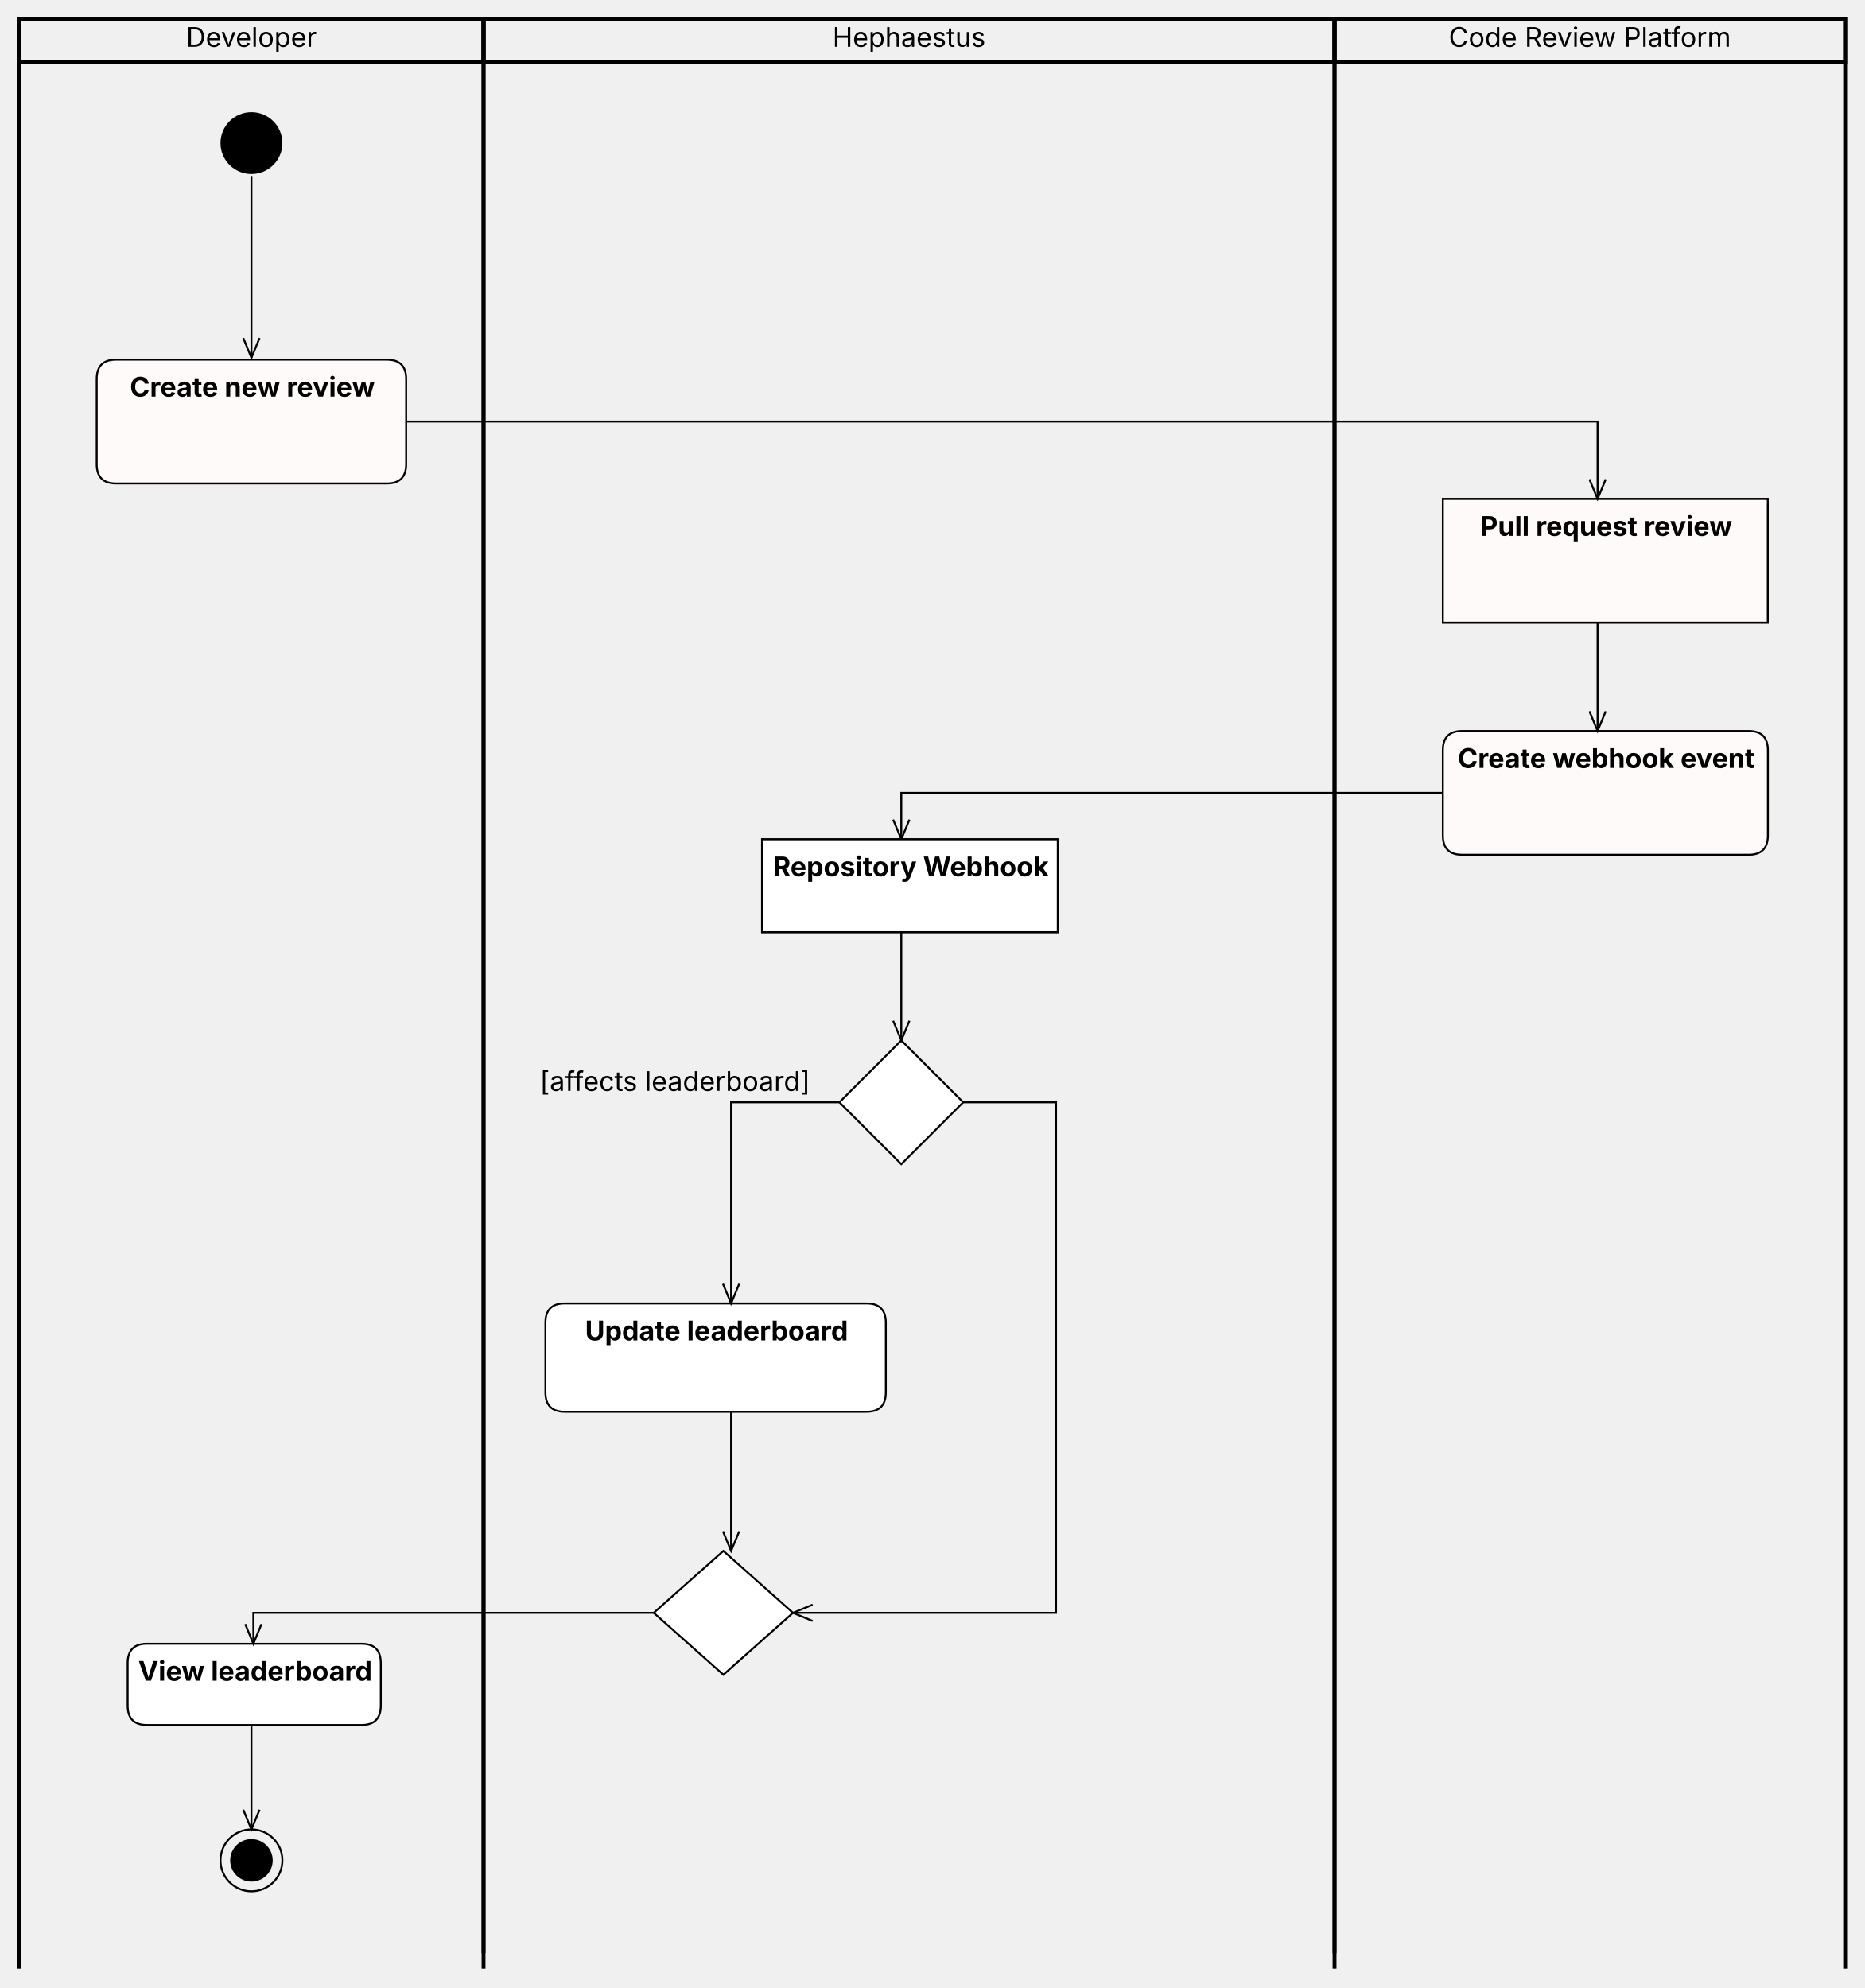
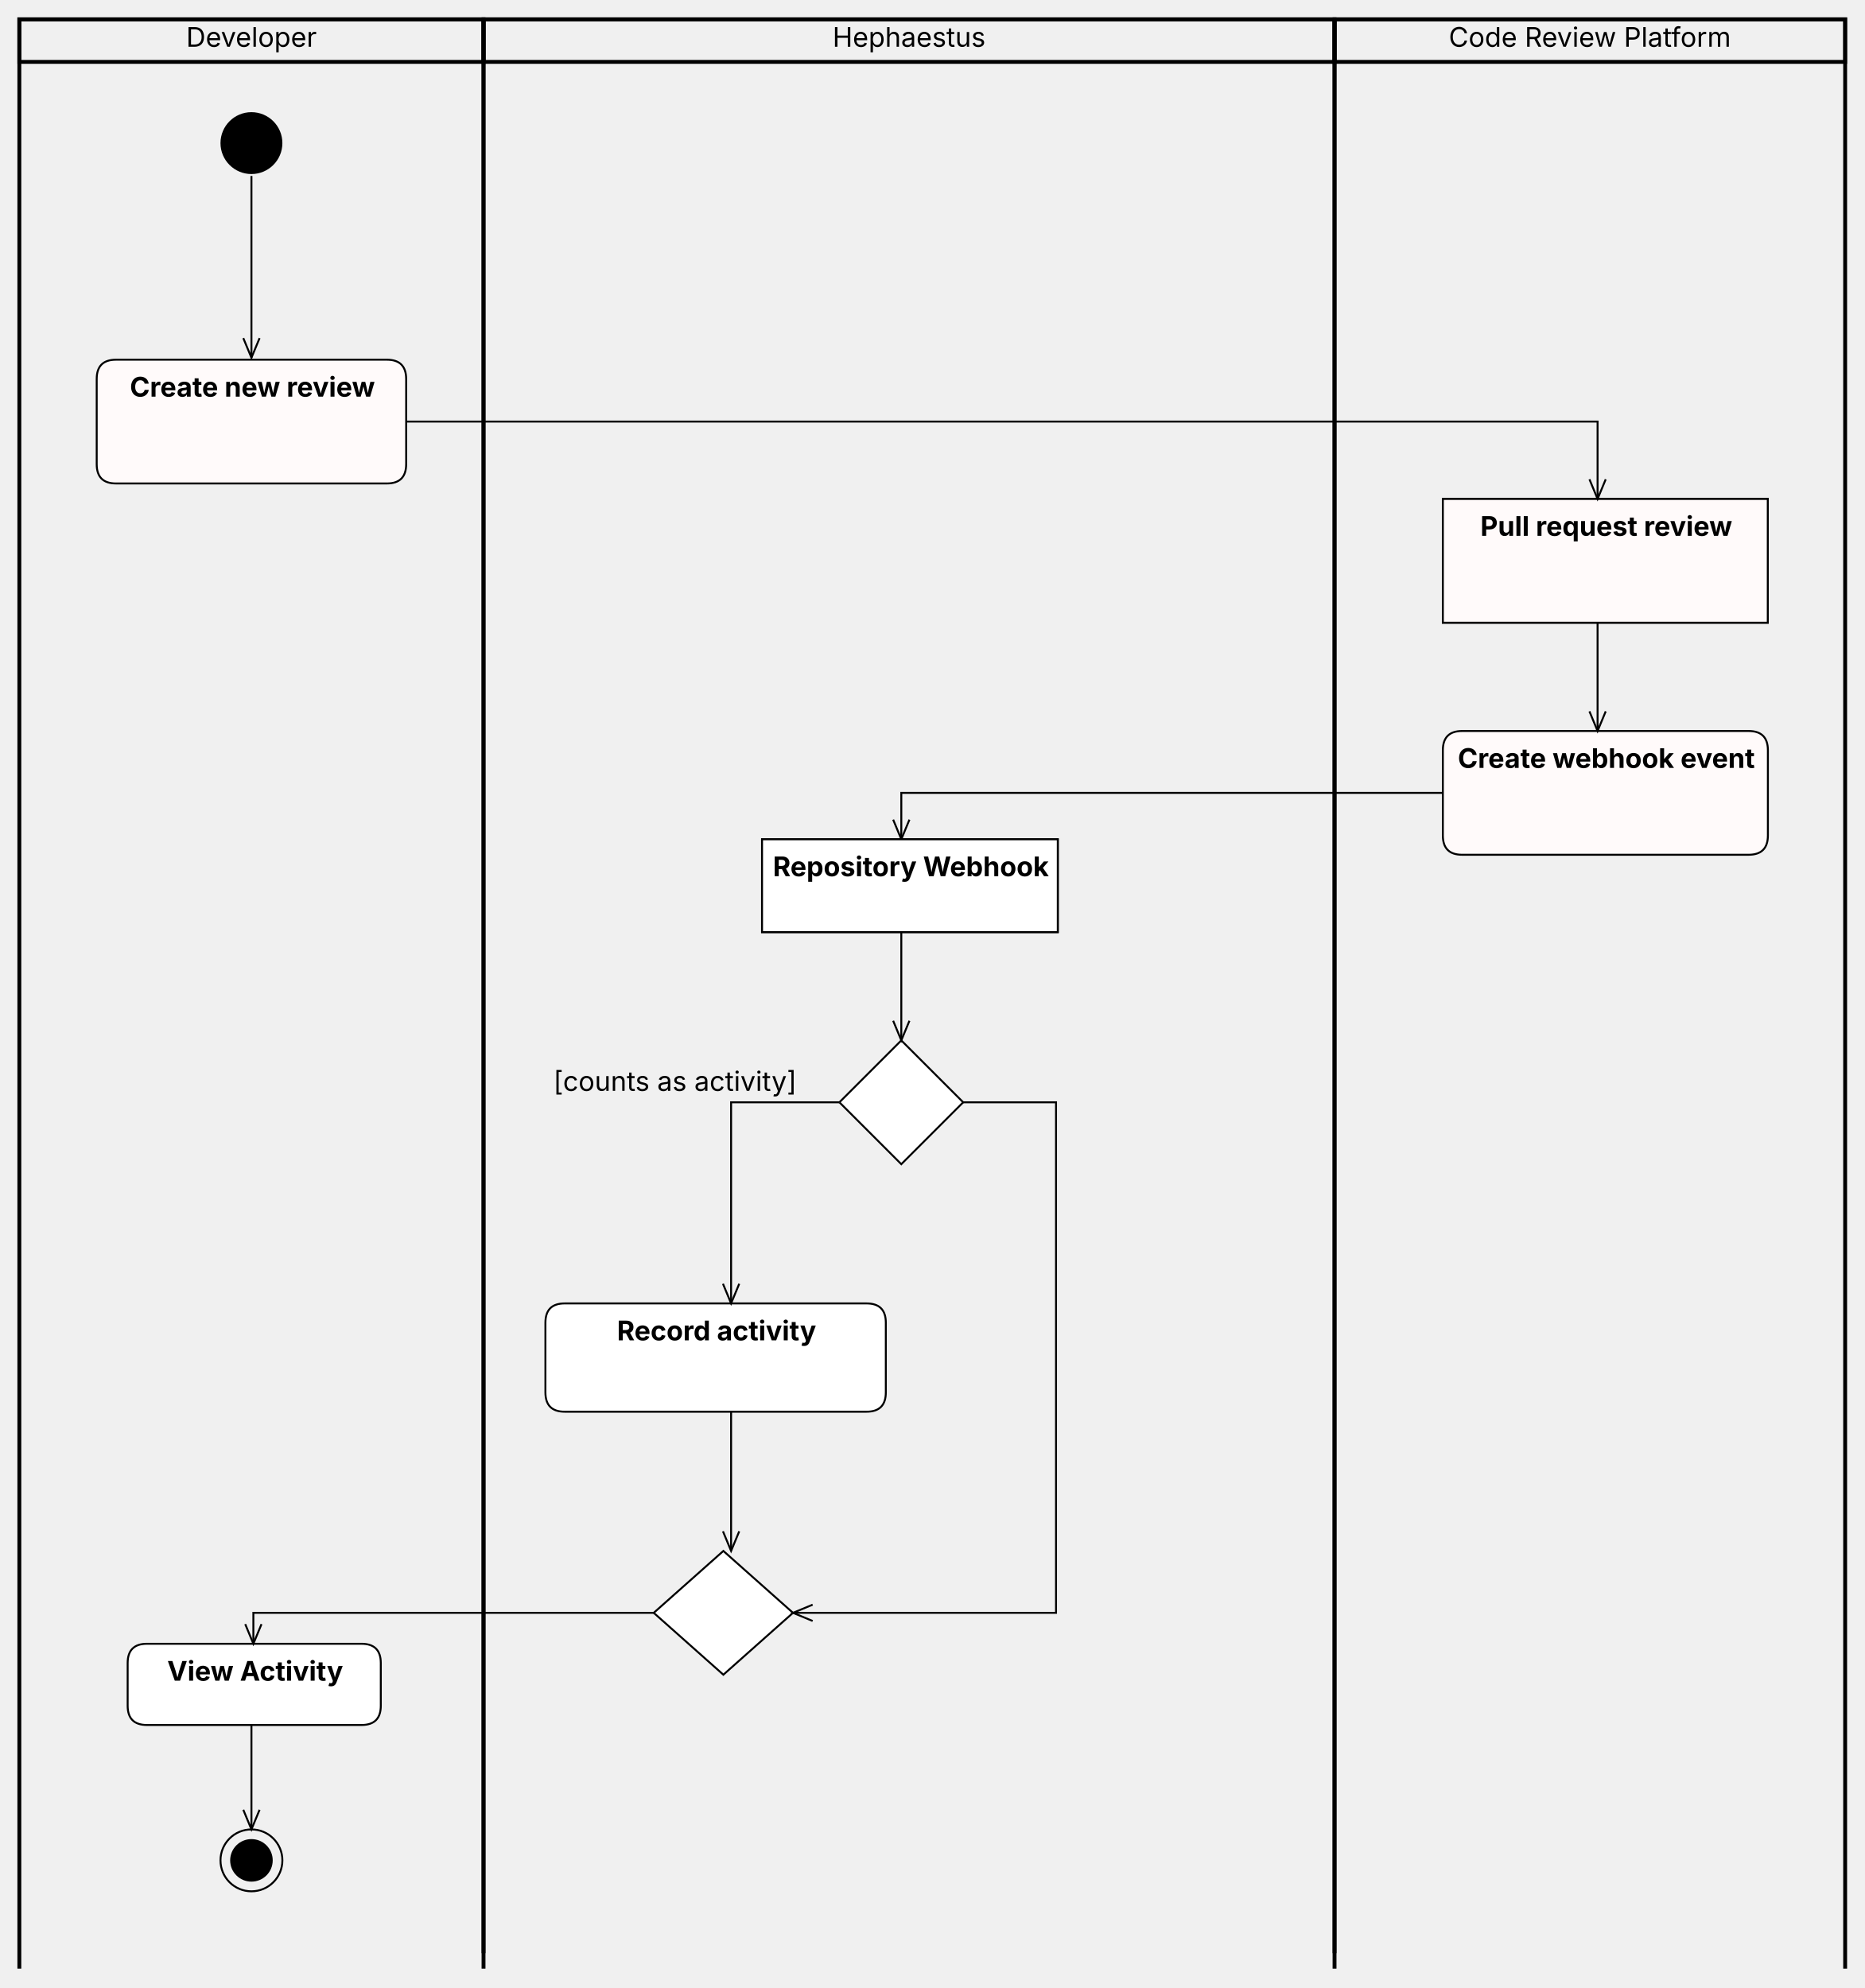
<svg xmlns="http://www.w3.org/2000/svg" version="1.1" width="964" height="1028">
  <defs />
  <g>
    <g>
      <rect fill="#FFFFFF00" stroke="none" x="328" y="144" width="240" height="22" transform="matrix(1 0 0 1 -318 -134)" />
    </g>
    <g>
      <path fill="none" stroke="#000000" paint-order="fill stroke markers" d=" M 10 10 L 250 10 L 250 32 L 10 32 L 10 10 Z Z" stroke-miterlimit="10" stroke-width="2" stroke-dasharray="" />
    </g>
    <g>
      <path fill="none" stroke="#000000" paint-order="fill stroke markers" d=" M 10 1018 L 10 10 L 250 10 L 250 1018" stroke-miterlimit="10" stroke-width="2" stroke-dasharray="" />
    </g>
    <g>
      <g>
        <path fill="none" stroke="none" />
        <text fill="#000000" stroke="none" font-family="Inter" font-size="14px" font-style="normal" font-weight="normal" text-decoration="undefined" x="448" y="148" text-anchor="middle" dominant-baseline="text-before-edge" transform="matrix(1 0 0 1 -318 -134)">Developer</text>
      </g>
    </g>
    <g>
      <rect fill="#FFFFFF00" stroke="none" x="568" y="144" width="440" height="22" transform="matrix(1 0 0 1 -318 -134)" />
    </g>
    <g>
      <path fill="none" stroke="#000000" paint-order="fill stroke markers" d=" M 250 10 L 690 10 L 690 32 L 250 32 L 250 10 Z Z" stroke-miterlimit="10" stroke-width="2" stroke-dasharray="" />
    </g>
    <g>
      <path fill="none" stroke="#000000" paint-order="fill stroke markers" d=" M 250 1010 L 250 10 L 690 10 L 690 1010" stroke-miterlimit="10" stroke-width="2" stroke-dasharray="" />
    </g>
    <g>
      <g>
        <path fill="none" stroke="none" />
        <text fill="#000000" stroke="none" font-family="Inter" font-size="14px" font-style="normal" font-weight="normal" text-decoration="undefined" x="788" y="148" text-anchor="middle" dominant-baseline="text-before-edge" transform="matrix(1 0 0 1 -318 -134)">Hephaestus</text>
      </g>
    </g>
    <g>
      <rect fill="#FFFFFF00" stroke="none" x="1008" y="144" width="264" height="22" transform="matrix(1 0 0 1 -318 -134)" />
    </g>
    <g>
      <path fill="none" stroke="#000000" paint-order="fill stroke markers" d=" M 690 10 L 954 10 L 954 32 L 690 32 L 690 10 Z Z" stroke-miterlimit="10" stroke-width="2" stroke-dasharray="" />
    </g>
    <g>
      <path fill="none" stroke="#000000" paint-order="fill stroke markers" d=" M 690 1018 L 690 10 L 954 10 L 954 1018" stroke-miterlimit="10" stroke-width="2" stroke-dasharray="" />
    </g>
    <g>
      <g>
        <path fill="none" stroke="none" />
        <text fill="#000000" stroke="none" font-family="Inter" font-size="14px" font-style="normal" font-weight="normal" text-decoration="undefined" x="1140" y="148" text-anchor="middle" dominant-baseline="text-before-edge" transform="matrix(1 0 0 1 -318 -134)">Code Review Platform</text>
      </g>
    </g>
    <g>
      <path fill="#fffafa" stroke="none" paint-order="stroke fill markers" d=" M 60 186 L 200 186 Q 210 186 210 196 L 210 240 Q 210 250 200 250 L 60 250 Q 50 250 50 240 L 50 196 Q 50 186 60 186 Z" />
    </g>
    <g>
      <path fill="none" stroke="#000000" paint-order="fill stroke markers" d=" M 60 186 L 200 186 Q 210 186 210 196 L 210 240 Q 210 250 200 250 L 60 250 Q 50 250 50 240 L 50 196 Q 50 186 60 186 Z" stroke-miterlimit="10" stroke-dasharray="" />
    </g>
    <g>
      <g>
        <path fill="none" stroke="none" />
        <text fill="#000000" stroke="none" font-family="Inter" font-size="14px" font-style="normal" font-weight="bold" text-decoration="undefined" x="448.5" y="334" text-anchor="middle" dominant-baseline="central" transform="matrix(1 0 0 1 -318 -134)">Create new review</text>
      </g>
    </g>
    <g>
      <rect fill="#fffafa" stroke="none" x="1064" y="392" width="168" height="64" transform="matrix(1 0 0 1 -318 -134)" />
    </g>
    <g>
      <path fill="none" stroke="#000000" paint-order="fill stroke markers" d=" M 746 258 L 914 258 L 914 322 L 746 322 L 746 258 Z Z" stroke-miterlimit="10" stroke-dasharray="" />
    </g>
    <g>
      <rect fill="#fffafa" stroke="none" x="1064" y="392" width="168" height="64" transform="matrix(1 0 0 1 -318 -134)" />
    </g>
    <g>
      <path fill="none" stroke="#000000" paint-order="fill stroke markers" d=" M 746 258 L 914 258 L 914 322 L 746 322 L 746 258 Z Z" stroke-miterlimit="10" stroke-dasharray="" />
    </g>
    <g>
      <g>
        <path fill="none" stroke="none" />
        <text fill="#000000" stroke="none" font-family="Inter" font-size="14px" font-style="normal" font-weight="bold" text-decoration="undefined" x="1148.5" y="406" text-anchor="middle" dominant-baseline="central" transform="matrix(1 0 0 1 -318 -134)">Pull request review</text>
      </g>
    </g>
    <g>
      <path fill="none" stroke="#000000" paint-order="fill stroke markers" d=" M 210 218 L 826 218 L 826 258" stroke-miterlimit="10" stroke-dasharray="" />
    </g>
    <g>
      <path fill="none" stroke="#000000" paint-order="fill stroke markers" d=" M 821.79 247.837 L 826 258 L 830.21 247.837" stroke-miterlimit="10" stroke-dasharray="" />
    </g>
    <g>
      <path fill="#fffafa" stroke="none" paint-order="stroke fill markers" d=" M 756 378 L 904.057 378 Q 914.057 378 914.057 388 L 914.057 432 Q 914.057 442 904.057 442 L 756 442 Q 746 442 746 432 L 746 388 Q 746 378 756 378 Z" />
    </g>
    <g>
      <path fill="none" stroke="#000000" paint-order="fill stroke markers" d=" M 756 378 L 904.057 378 Q 914.057 378 914.057 388 L 914.057 432 Q 914.057 442 904.057 442 L 756 442 Q 746 442 746 432 L 746 388 Q 746 378 756 378 Z" stroke-miterlimit="10" stroke-dasharray="" />
    </g>
    <g>
      <g>
        <path fill="none" stroke="none" />
        <text fill="#000000" stroke="none" font-family="Inter" font-size="14px" font-style="normal" font-weight="bold" text-decoration="undefined" x="1148.528" y="526" text-anchor="middle" dominant-baseline="central" transform="matrix(1 0 0 1 -318 -134)">Create webhook event</text>
      </g>
    </g>
    <g>
      <path fill="#000000" stroke="none" paint-order="stroke fill markers" d=" M 114 74 C 114 65.163 121.163 58 130 58 C 138.837 58 146 65.163 146 74 C 146 82.837 138.837 90 130 90 C 121.163 90 114 82.837 114 74 Z" />
    </g>
    <g>
      <path fill="none" stroke="#000000" paint-order="fill stroke markers" d=" M 130 91 L 130 185" stroke-miterlimit="10" stroke-dasharray="" />
    </g>
    <g>
      <path fill="none" stroke="#000000" paint-order="fill stroke markers" d=" M 125.79 174.837 L 130 185 L 134.21 174.837" stroke-miterlimit="10" stroke-dasharray="" />
    </g>
    <g>
      <path fill="none" stroke="#000000" paint-order="fill stroke markers" d=" M 826 322 L 826 378" stroke-miterlimit="10" stroke-dasharray="" />
    </g>
    <g>
      <path fill="none" stroke="#000000" paint-order="fill stroke markers" d=" M 821.79 367.837 L 826 378 L 830.21 367.837" stroke-miterlimit="10" stroke-dasharray="" />
    </g>
    <g>
      <path fill="none" stroke="#000000" paint-order="fill stroke markers" d=" M 746 410 L 466 410 L 466 434" stroke-miterlimit="10" stroke-dasharray="" />
    </g>
    <g>
      <path fill="none" stroke="#000000" paint-order="fill stroke markers" d=" M 461.79 423.837 L 466 434 L 470.21 423.837" stroke-miterlimit="10" stroke-dasharray="" />
    </g>
    <g>
      <rect fill="#ffffff" stroke="none" x="712" y="568" width="152.908" height="48" transform="matrix(1 0 0 1 -318 -134)" />
    </g>
    <g>
      <path fill="none" stroke="#000000" paint-order="fill stroke markers" d=" M 394 434 L 546.908 434 L 546.908 482 L 394 482 L 394 434 Z Z" stroke-miterlimit="10" stroke-dasharray="" />
    </g>
    <g>
      <rect fill="#ffffff" stroke="none" x="712" y="568" width="152.908" height="48" transform="matrix(1 0 0 1 -318 -134)" />
    </g>
    <g>
      <path fill="none" stroke="#000000" paint-order="fill stroke markers" d=" M 394 434 L 546.908 434 L 546.908 482 L 394 482 L 394 434 Z Z" stroke-miterlimit="10" stroke-dasharray="" />
    </g>
    <g>
      <g>
        <path fill="none" stroke="none" />
        <text fill="#000000" stroke="none" font-family="Inter" font-size="14px" font-style="normal" font-weight="bold" text-decoration="undefined" x="788.954" y="582" text-anchor="middle" dominant-baseline="central" transform="matrix(1 0 0 1 -318 -134)">Repository Webhook</text>
      </g>
    </g>
    <g>
      <path fill="#ffffff" stroke="none" paint-order="stroke fill markers" d=" M 292 674 L 448 674 Q 458 674 458 684 L 458 720 Q 458 730 448 730 L 292 730 Q 282 730 282 720 L 282 684 Q 282 674 292 674 Z" />
    </g>
    <g>
      <path fill="none" stroke="#000000" paint-order="fill stroke markers" d=" M 292 674 L 448 674 Q 458 674 458 684 L 458 720 Q 458 730 448 730 L 292 730 Q 282 730 282 720 L 282 684 Q 282 674 292 674 Z" stroke-miterlimit="10" stroke-dasharray="" />
    </g>
    <g>
      <g>
        <path fill="none" stroke="none" />
-         <text fill="#000000" stroke="none" font-family="Inter" font-size="14px" font-style="normal" font-weight="bold" text-decoration="undefined" x="688.5" y="822" text-anchor="middle" dominant-baseline="central" transform="matrix(1 0 0 1 -318 -134)">Update leaderboard</text>
+         <text fill="#000000" stroke="none" font-family="Inter" font-size="14px" font-style="normal" font-weight="bold" text-decoration="undefined" x="688.5" y="822" text-anchor="middle" dominant-baseline="central" transform="matrix(1 0 0 1 -318 -134)">Record activity</text>
      </g>
    </g>
    <g>
      <path fill="#ffffff" stroke="none" paint-order="stroke fill markers" d=" M 434 570 L 466 538 L 498 570 L 466 602 L 434 570" />
    </g>
    <g>
      <path fill="none" stroke="#000000" paint-order="fill stroke markers" d=" M 434 570 L 466 538 L 498 570 L 466 602 L 434 570 L 434 570" stroke-miterlimit="10" stroke-dasharray="" />
    </g>
    <g>
      <path fill="none" stroke="#000000" paint-order="fill stroke markers" d=" M 434 570 L 378 570 L 378 674" stroke-miterlimit="10" stroke-dasharray="" />
    </g>
    <g>
      <path fill="none" stroke="#000000" paint-order="fill stroke markers" d=" M 373.79 663.837 L 378 674 L 382.21 663.837" stroke-miterlimit="10" stroke-dasharray="" />
    </g>
    <g>
      <rect fill="#FFFFFF00" stroke="none" x="597" y="686" width="140.02" height="14" transform="matrix(1 0 0 1 -318 -134)" />
    </g>
    <g>
      <g>
        <path fill="none" stroke="none" />
-         <text fill="#000000" stroke="none" font-family="Inter" font-size="14px" font-style="normal" font-weight="normal" text-decoration="undefined" x="667.01" y="693" text-anchor="middle" dominant-baseline="central" transform="matrix(1 0 0 1 -318 -134)">[affects leaderboard]</text>
+         <text fill="#000000" stroke="none" font-family="Inter" font-size="14px" font-style="normal" font-weight="normal" text-decoration="undefined" x="667.01" y="693" text-anchor="middle" dominant-baseline="central" transform="matrix(1 0 0 1 -318 -134)">[counts as activity]</text>
      </g>
    </g>
    <g>
      <path fill="none" stroke="#000000" paint-order="fill stroke markers" d=" M 378 730 L 378 802" stroke-miterlimit="10" stroke-dasharray="" />
    </g>
    <g>
      <path fill="none" stroke="#000000" paint-order="fill stroke markers" d=" M 373.79 791.837 L 378 802 L 382.21 791.837" stroke-miterlimit="10" stroke-dasharray="" />
    </g>
    <g>
      <path fill="#ffffff" stroke="none" paint-order="stroke fill markers" d=" M 76 850 L 186.884 850 Q 196.884 850 196.884 860 L 196.884 882 Q 196.884 892 186.884 892 L 76 892 Q 66 892 66 882 L 66 860 Q 66 850 76 850 Z" />
    </g>
    <g>
      <path fill="none" stroke="#000000" paint-order="fill stroke markers" d=" M 76 850 L 186.884 850 Q 196.884 850 196.884 860 L 196.884 882 Q 196.884 892 186.884 892 L 76 892 Q 66 892 66 882 L 66 860 Q 66 850 76 850 Z" stroke-miterlimit="10" stroke-dasharray="" />
    </g>
    <g>
      <g>
        <path fill="none" stroke="none" />
-         <text fill="#000000" stroke="none" font-family="Inter" font-size="14px" font-style="normal" font-weight="bold" text-decoration="undefined" x="449.942" y="998" text-anchor="middle" dominant-baseline="central" transform="matrix(1 0 0 1 -318 -134)">View leaderboard</text>
+         <text fill="#000000" stroke="none" font-family="Inter" font-size="14px" font-style="normal" font-weight="bold" text-decoration="undefined" x="449.942" y="998" text-anchor="middle" dominant-baseline="central" transform="matrix(1 0 0 1 -318 -134)">View Activity</text>
      </g>
    </g>
    <g>
      <path fill="#ffffff" stroke="none" paint-order="stroke fill markers" d=" M 338 834 L 374 802 L 410 834 L 374 866 L 338 834" />
    </g>
    <g>
      <path fill="none" stroke="#000000" paint-order="fill stroke markers" d=" M 338 834 L 374 802 L 410 834 L 374 866 L 338 834 L 338 834" stroke-miterlimit="10" stroke-dasharray="" />
    </g>
    <g>
      <path fill="none" stroke="#000000" paint-order="fill stroke markers" d=" M 498 570 L 546 570 L 546 834 L 410 834" stroke-miterlimit="10" stroke-dasharray="" />
    </g>
    <g>
      <path fill="none" stroke="#000000" paint-order="fill stroke markers" d=" M 420.163 829.79 L 410 834 L 420.163 838.21" stroke-miterlimit="10" stroke-dasharray="" />
    </g>
    <g>
      <path fill="none" stroke="#000000" paint-order="fill stroke markers" d=" M 338 834 L 131 834 L 131 850" stroke-miterlimit="10" stroke-dasharray="" />
    </g>
    <g>
      <path fill="none" stroke="#000000" paint-order="fill stroke markers" d=" M 126.79 839.837 L 131 850 L 135.21 839.837" stroke-miterlimit="10" stroke-dasharray="" />
    </g>
    <g>
      <path fill="none" stroke="#000000" paint-order="fill stroke markers" d=" M 130 892 L 130 946" stroke-miterlimit="10" stroke-dasharray="" />
    </g>
    <g>
      <path fill="none" stroke="#000000" paint-order="fill stroke markers" d=" M 125.79 935.837 L 130 946 L 134.21 935.837" stroke-miterlimit="10" stroke-dasharray="" />
    </g>
    <g>
      <path fill="none" stroke="#000000" paint-order="fill stroke markers" d=" M 114 962 C 114 953.163 121.163 946 130 946 C 138.837 946 146 953.163 146 962 C 146 970.837 138.837 978 130 978 C 121.163 978 114 970.837 114 962 Z" stroke-miterlimit="10" stroke-dasharray="" />
    </g>
    <g>
      <path fill="#000000" stroke="none" paint-order="stroke fill markers" d=" M 119 962 C 119 955.925 123.925 951 130 951 C 136.075 951 141 955.925 141 962 C 141 968.075 136.075 973 130 973 C 123.925 973 119 968.075 119 962 Z" />
    </g>
    <g>
      <path fill="none" stroke="#000000" paint-order="fill stroke markers" d=" M 466 482 L 466 538" stroke-miterlimit="10" stroke-dasharray="" />
    </g>
    <g>
      <path fill="none" stroke="#000000" paint-order="fill stroke markers" d=" M 461.79 527.837 L 466 538 L 470.21 527.837" stroke-miterlimit="10" stroke-dasharray="" />
    </g>
  </g>
</svg>
